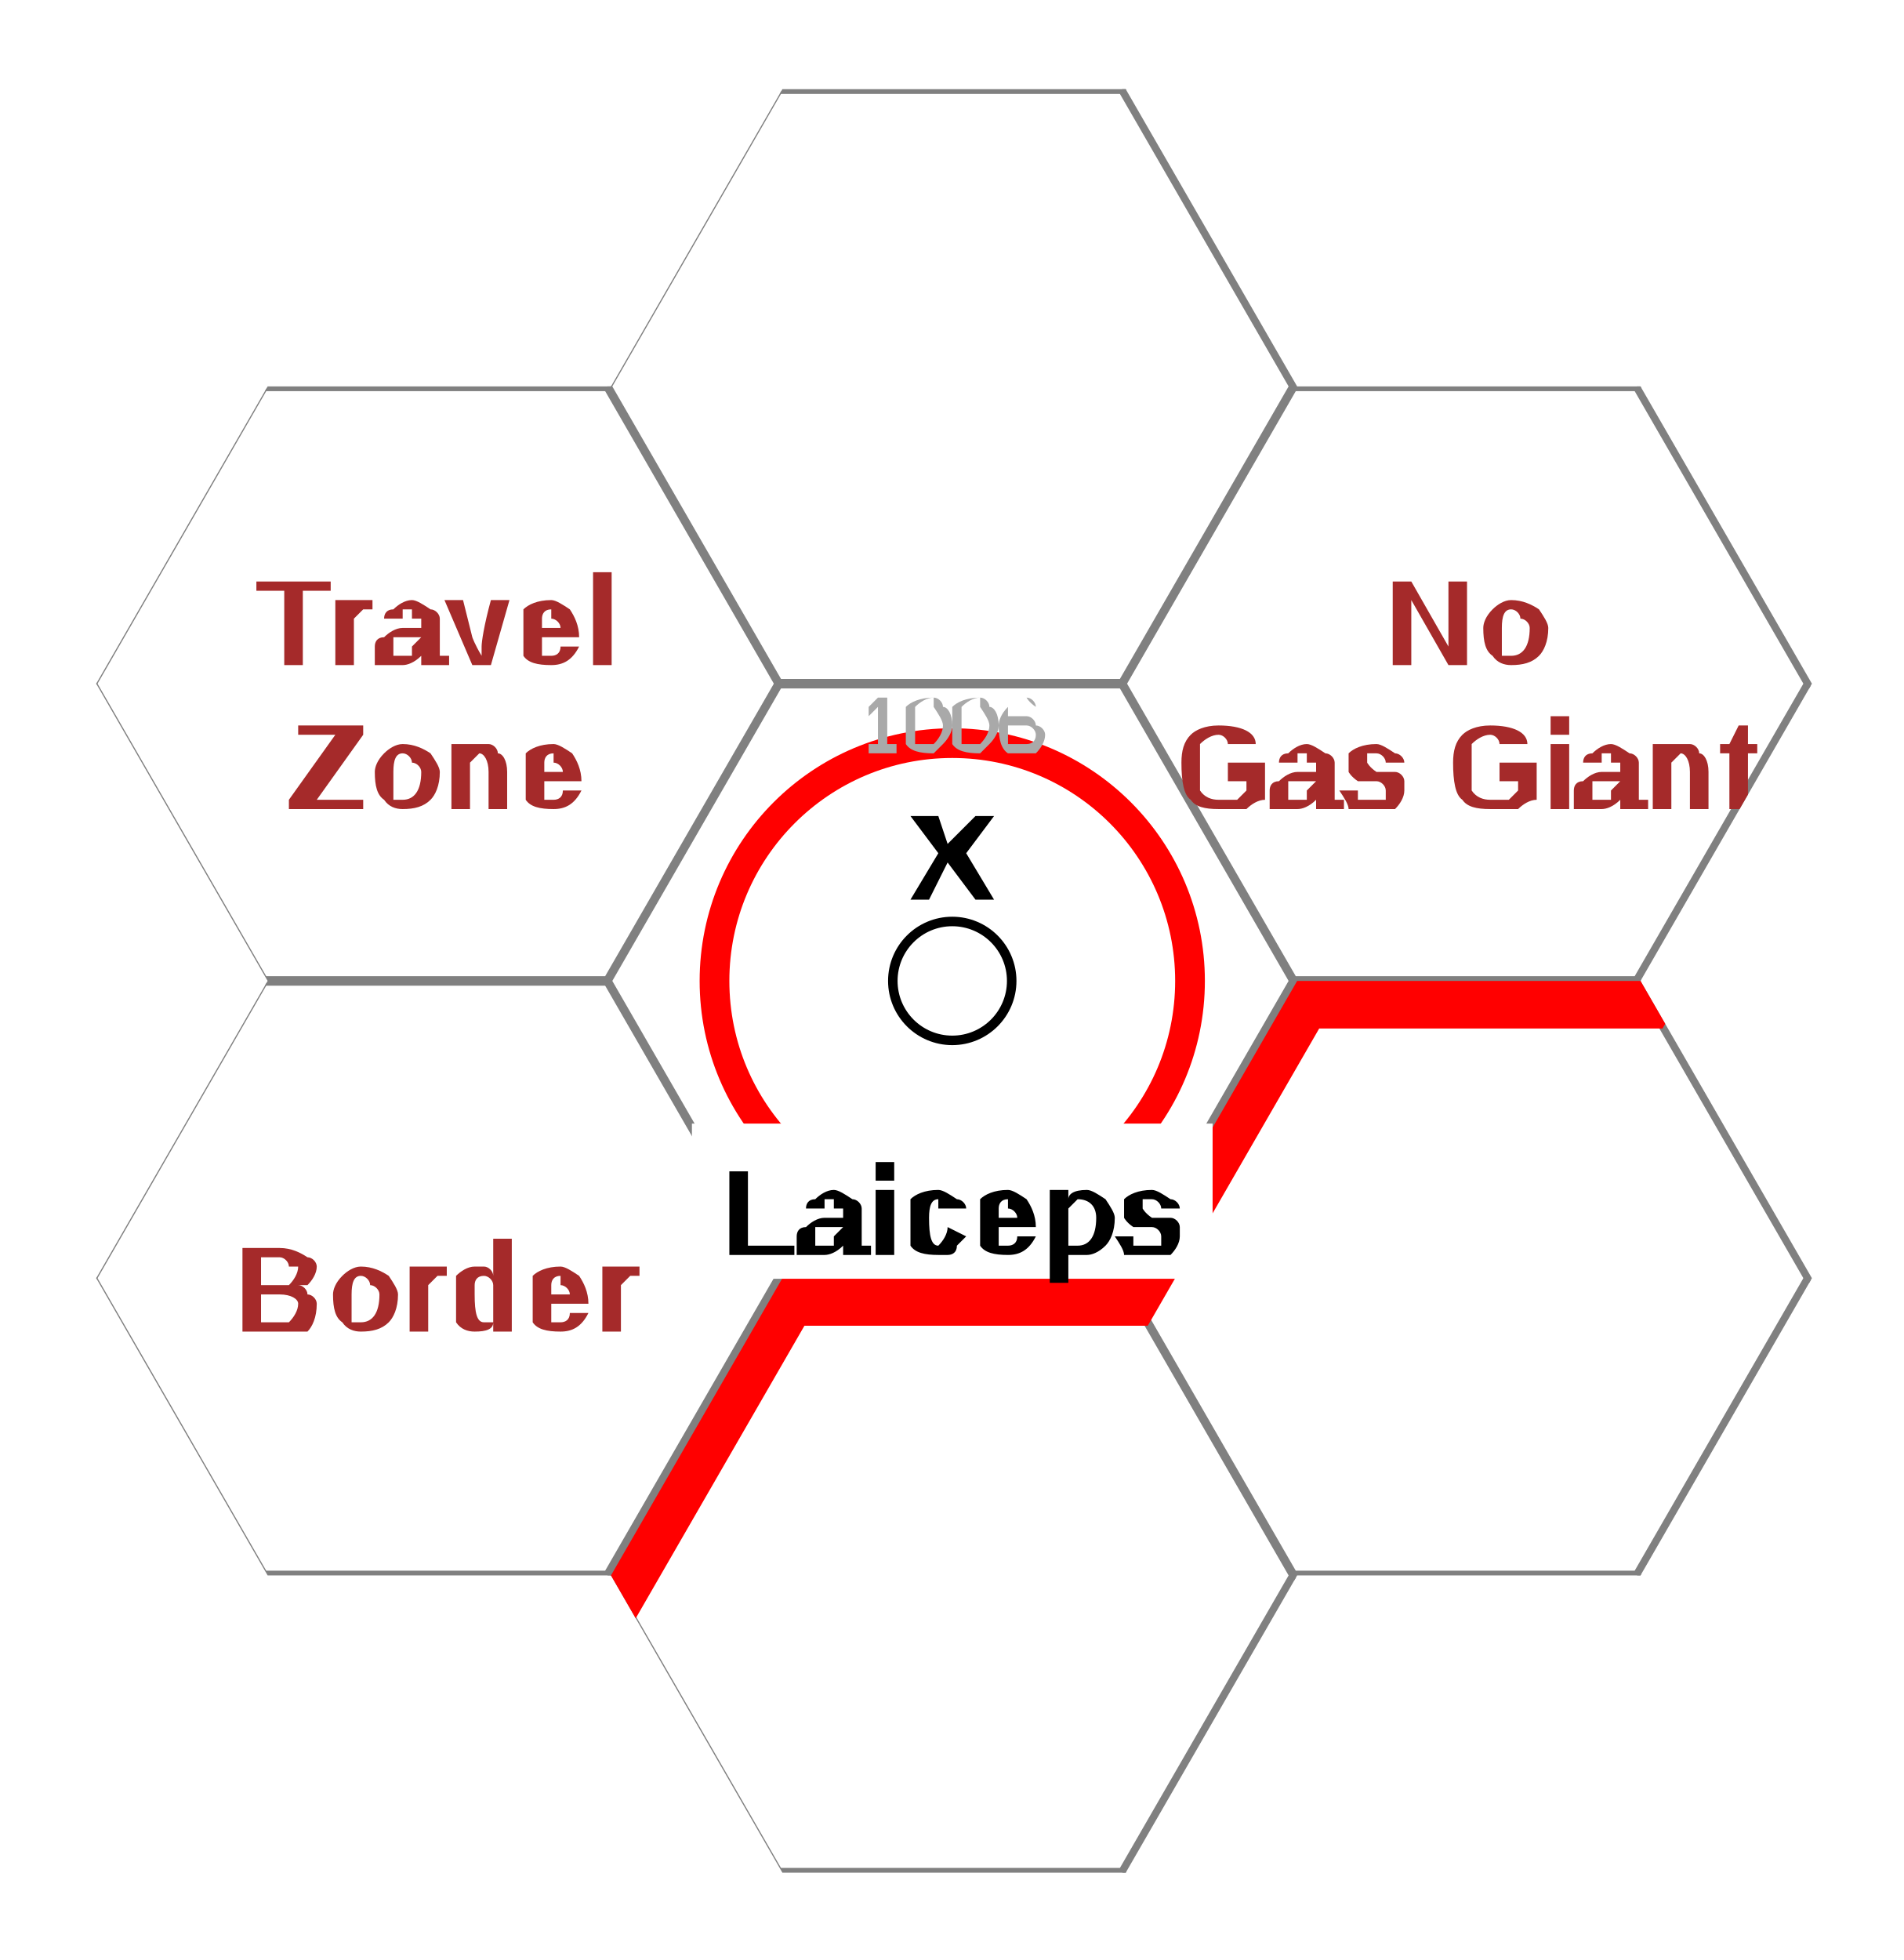
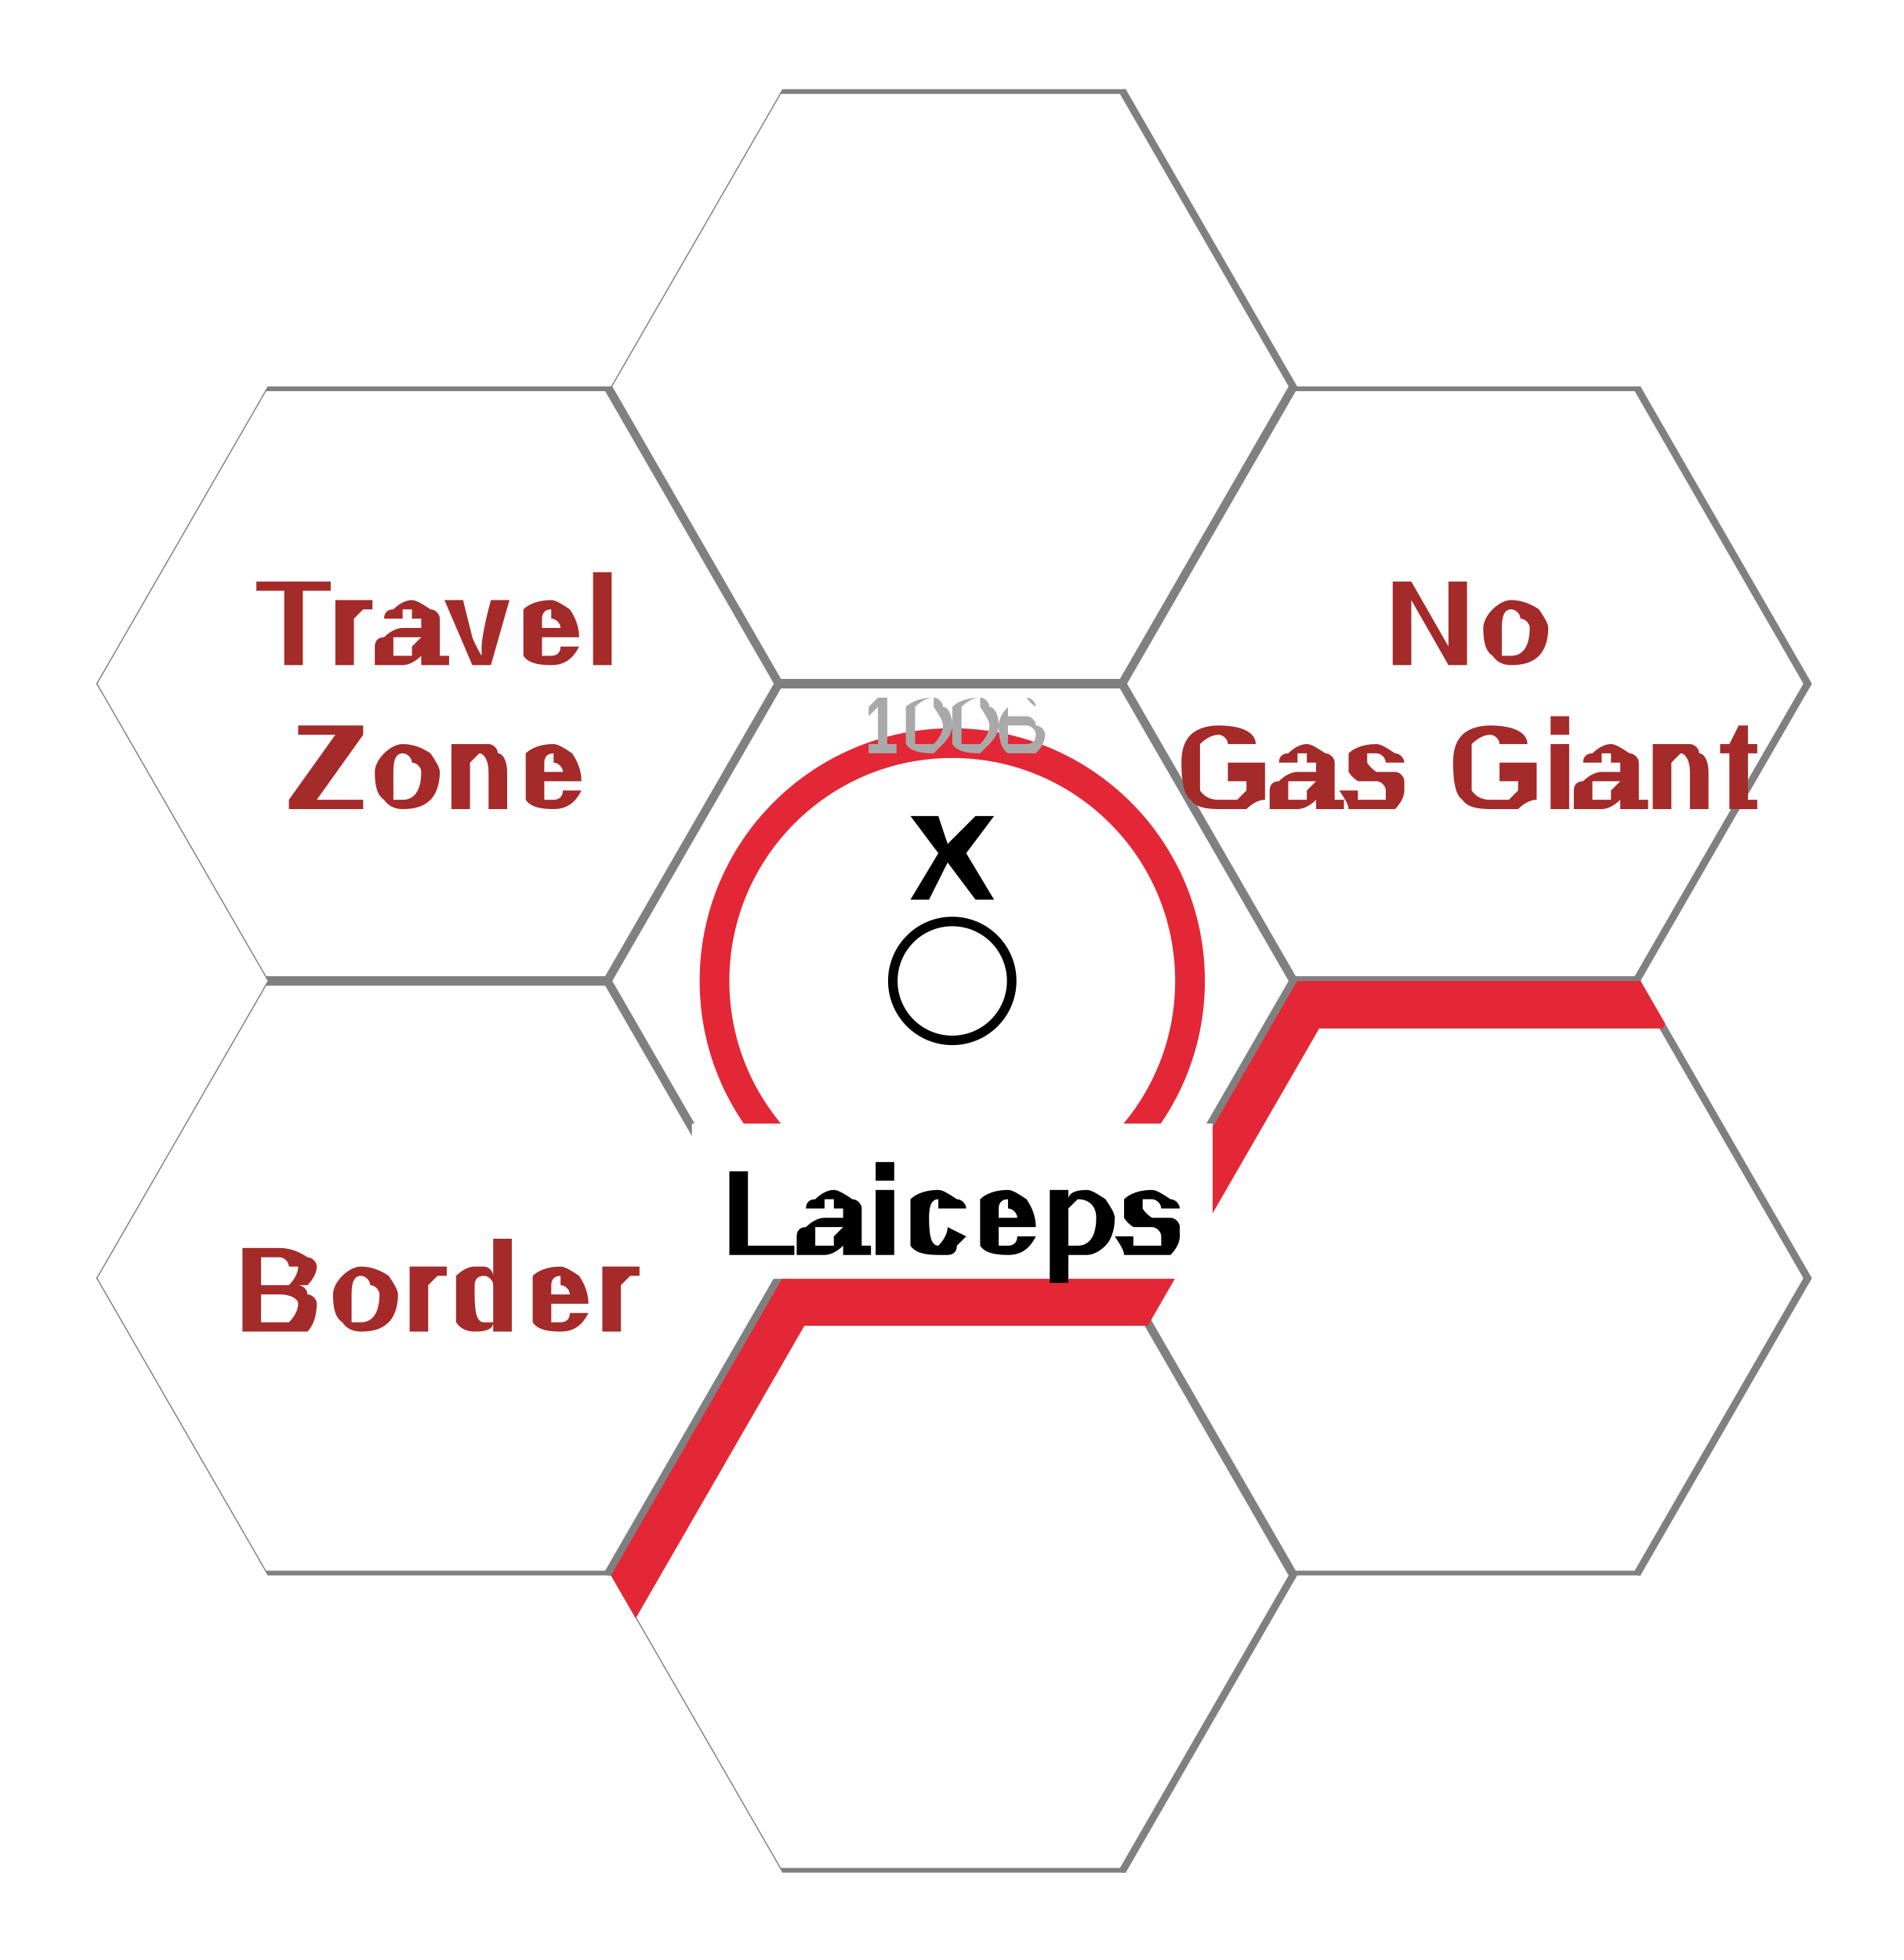
- <svg xmlns="http://www.w3.org/2000/svg" version="1.1" baseProfile="full" width="205" height="211">
+ <svg xmlns="http://www.w3.org/2000/svg" version="1.1" baseProfile="full" width="205" height="211" viewBox="0 0 205 211" clip="0 205 0 211">
  <defs>
    <clipPath id="did1">
      <path d="M1031.17,-354l-0.333,-0.5l0.333,-0.5h0.667l0.333,-0.5h0.667l0.333,0.5h0.667l0.333,0.5l-0.333,0.5l0.333,0.5l-0.333,0.5h-0.667l-0.333,0.5h-0.667l-0.333,-0.5h-0.667l-0.333,-0.5l0.333,-0.5Z" />
    </clipPath>
    <clipPath id="did2">
      <path d="M1023.17,-359l-0.333,-0.5l0.333,-0.5h0.667l0.333,0.5h0.667l0.333,-0.5h0.667l0.333,0.5h0.667l0.333,-0.5h0.667l0.333,0.5h0.667l0.333,-0.5h0.667l0.333,0.5h0.667l0.333,-0.5h0.667l0.333,0.5h0.667l0.333,-0.5h0.667l0.333,0.5h0.667l0.333,-0.5h0.667l0.333,0.5h0.667l0.333,-0.5h0.667l0.333,0.5h0.667l0.333,-0.5h0.667l0.333,0.5h0.667l0.333,-0.5h0.667l0.333,0.5h0.667l0.333,-0.5h0.667l0.333,0.5h0.667l0.333,-0.5h0.667l0.333,0.5h0.667l0.333,-0.5h0.667l0.333,0.5h0.667l0.333,-0.5h0.667l0.333,0.5h0.667l0.333,-0.5h0.667l0.333,0.5h0.667l0.333,-0.5h0.667l0.333,0.5h0.667l0.333,0.5l-0.333,0.5l0.333,0.5l-0.333,0.5l0.333,0.5l-0.333,0.5l0.333,0.5l-0.333,0.5l0.333,0.5l-0.333,0.5l0.333,0.5l-0.333,0.5l0.333,0.5l-0.333,0.5l0.333,0.5l-0.333,0.5l0.333,0.5l-0.333,0.5l0.333,0.5l-0.333,0.5l0.333,0.5l-0.333,0.5l0.333,0.5l-0.333,0.5l0.333,0.5l-0.333,0.5l0.333,0.5l-0.333,0.5l0.333,0.5l-0.333,0.5l0.333,0.5l-0.333,0.5l0.333,0.5l-0.333,0.5l0.333,0.5l-0.333,0.5l0.333,0.5l-0.333,0.5l0.333,0.5l-0.333,0.5l0.333,0.5l-0.333,0.5l0.333,0.5l-0.333,0.5l0.333,0.5l-0.333,0.5l0.333,0.5l-0.333,0.5l0.333,0.5l-0.333,0.5l0.333,0.5l-0.333,0.5l0.333,0.5l-0.333,0.5l0.333,0.5l-0.333,0.5l0.333,0.5l-0.333,0.5l0.333,0.5l-0.333,0.5l0.333,0.5l-0.333,0.5l0.333,0.5l-0.333,0.5l0.333,0.5l-0.333,0.5l0.333,0.5l-0.333,0.5l0.333,0.5l-0.333,0.5l0.333,0.5l-0.333,0.5l0.333,0.5l-0.333,0.5l0.333,0.5l-0.333,0.5l0.333,0.5l-0.333,0.5l0.333,0.5l-0.333,0.5h-0.667l-0.333,-0.5h-0.667l-0.333,0.5h-0.667l-0.333,-0.5h-0.667l-0.333,0.5h-0.667l-0.333,-0.5h-0.667l-0.333,0.5h-0.667l-0.333,-0.5h-0.667l-0.333,0.5h-0.667l-0.333,-0.5h-0.667l-0.333,0.5h-0.667l-0.333,-0.5h-0.667l-0.333,0.5h-0.667l-0.333,-0.5h-0.667l-0.333,0.5h-0.667l-0.333,-0.5h-0.667l-0.333,0.5h-0.667l-0.333,-0.5h-0.667l-0.333,0.5h-0.667l-0.333,-0.5h-0.667l-0.333,0.5h-0.667l-0.333,-0.5h-0.667l-0.333,0.5h-0.667l-0.333,-0.5h-0.667l-0.333,0.5h-0.667l-0.333,-0.5h-0.667l-0.333,0.5h-0.667l-0.333,-0.5h-0.667l-0.333,0.5h-0.667l-0.333,-0.5h-0.667l-0.333,0.5h-0.667l-0.333,-0.5h-0.667l-0.333,-0.5l0.333,-0.5l-0.333,-0.5l0.333,-0.5l-0.333,-0.5l0.333,-0.5l-0.333,-0.5l0.333,-0.5l-0.333,-0.5l0.333,-0.5l-0.333,-0.5l0.333,-0.5l-0.333,-0.5l0.333,-0.5l-0.333,-0.5l0.333,-0.5l-0.333,-0.5l0.333,-0.5l-0.333,-0.5l0.333,-0.5l-0.333,-0.5l0.333,-0.5l-0.333,-0.5l0.333,-0.5l-0.333,-0.5l0.333,-0.5l-0.333,-0.5l0.333,-0.5l-0.333,-0.5l0.333,-0.5l-0.333,-0.5l0.333,-0.5l-0.333,-0.5l0.333,-0.5l-0.333,-0.5l0.333,-0.5l-0.333,-0.5l0.333,-0.5l-0.333,-0.5l0.333,-0.5l-0.333,-0.5l0.333,-0.5l-0.333,-0.5l0.333,-0.5l-0.333,-0.5l0.333,-0.5l-0.333,-0.5l0.333,-0.5l-0.333,-0.5l0.333,-0.5l-0.333,-0.5l0.333,-0.5l-0.333,-0.5l0.333,-0.5l-0.333,-0.5l0.333,-0.5l-0.333,-0.5l0.333,-0.5l-0.333,-0.5l0.333,-0.5l-0.333,-0.5l0.333,-0.5l-0.333,-0.5l0.333,-0.5l-0.333,-0.5l0.333,-0.5l-0.333,-0.5l0.333,-0.5l-0.333,-0.5l0.333,-0.5l-0.333,-0.5l0.333,-0.5l-0.333,-0.5l0.333,-0.5l-0.333,-0.5l0.333,-0.5l-0.333,-0.5l0.333,-0.5Z" />
    </clipPath>
    <clipPath id="did3">
+       <path d="M1023.17,-359l-0.333,-0.5l0.333,-0.5h0.667l0.333,0.5h0.667l0.333,-0.5h0.667l0.333,0.5h0.667l0.333,-0.5h0.667l0.333,0.5h0.667l0.333,-0.5h0.667l0.333,0.5h0.667l0.333,-0.5h0.667l0.333,0.5h0.667l0.333,-0.5h0.667l0.333,0.5h0.667l0.333,-0.5h0.667l0.333,0.5h0.667l0.333,-0.5h0.667l0.333,0.5h0.667l0.333,-0.5h0.667l0.333,0.5h0.667l0.333,-0.5h0.667l0.333,0.5h0.667l0.333,-0.5h0.667l0.333,0.5h0.667l0.333,-0.5h0.667l0.333,0.5h0.667l0.333,-0.5h0.667l0.333,0.5h0.667l0.333,-0.5h0.667l0.333,0.5h0.667l0.333,-0.5h0.667l0.333,0.5h0.667l0.333,-0.5h0.667l0.333,0.5h0.667l0.333,0.5l-0.333,0.5l0.333,0.5l-0.333,0.5l0.333,0.5l-0.333,0.5l0.333,0.5l-0.333,0.5l0.333,0.5l-0.333,0.5l0.333,0.5l-0.333,0.5l0.333,0.5l-0.333,0.5l0.333,0.5l-0.333,0.5l0.333,0.5l-0.333,0.5l0.333,0.5l-0.333,0.5l0.333,0.5l-0.333,0.5l0.333,0.5l-0.333,0.5l0.333,0.5l-0.333,0.5l0.333,0.5l-0.333,0.5l0.333,0.5l-0.333,0.5l0.333,0.5l-0.333,0.5l0.333,0.5l-0.333,0.5l0.333,0.5l-0.333,0.5l0.333,0.5l-0.333,0.5l0.333,0.5l-0.333,0.5l0.333,0.5l-0.333,0.5l0.333,0.5l-0.333,0.5l0.333,0.5l-0.333,0.5l0.333,0.5l-0.333,0.5l0.333,0.5l-0.333,0.5l0.333,0.5l-0.333,0.5l0.333,0.5l-0.333,0.5l0.333,0.5l-0.333,0.5l0.333,0.5l-0.333,0.5l0.333,0.5l-0.333,0.5l0.333,0.5l-0.333,0.5l0.333,0.5l-0.333,0.5l0.333,0.5l-0.333,0.5l0.333,0.5l-0.333,0.5l0.333,0.5l-0.333,0.5l0.333,0.5l-0.333,0.5l0.333,0.5l-0.333,0.5l0.333,0.5l-0.333,0.5l0.333,0.5l-0.333,0.5l0.333,0.5l-0.333,0.5h-0.667l-0.333,-0.5h-0.667l-0.333,0.5h-0.667l-0.333,-0.5h-0.667l-0.333,0.5h-0.667l-0.333,-0.5h-0.667l-0.333,0.5h-0.667l-0.333,-0.5h-0.667l-0.333,0.5h-0.667l-0.333,-0.5h-0.667l-0.333,0.5h-0.667l-0.333,-0.5h-0.667l-0.333,0.5h-0.667l-0.333,-0.5h-0.667l-0.333,0.5h-0.667l-0.333,-0.5h-0.667l-0.333,0.5h-0.667l-0.333,-0.5h-0.667l-0.333,0.5h-0.667l-0.333,-0.5h-0.667l-0.333,0.5h-0.667l-0.333,-0.5h-0.667l-0.333,0.5h-0.667l-0.333,-0.5h-0.667l-0.333,0.5h-0.667l-0.333,-0.5h-0.667l-0.333,0.5h-0.667l-0.333,-0.5h-0.667l-0.333,0.5h-0.667l-0.333,-0.5h-0.667l-0.333,0.5h-0.667l-0.333,-0.5h-0.667l-0.333,-0.5l0.333,-0.5l-0.333,-0.5l0.333,-0.5l-0.333,-0.5l0.333,-0.5l-0.333,-0.5l0.333,-0.5l-0.333,-0.5l0.333,-0.5l-0.333,-0.5l0.333,-0.5l-0.333,-0.5l0.333,-0.5l-0.333,-0.5l0.333,-0.5l-0.333,-0.5l0.333,-0.5l-0.333,-0.5l0.333,-0.5l-0.333,-0.5l0.333,-0.5l-0.333,-0.5l0.333,-0.5l-0.333,-0.5l0.333,-0.5l-0.333,-0.5l0.333,-0.5l-0.333,-0.5l0.333,-0.5l-0.333,-0.5l0.333,-0.5l-0.333,-0.5l0.333,-0.5l-0.333,-0.5l0.333,-0.5l-0.333,-0.5l0.333,-0.5l-0.333,-0.5l0.333,-0.5l-0.333,-0.5l0.333,-0.5l-0.333,-0.5l0.333,-0.5l-0.333,-0.5l0.333,-0.5l-0.333,-0.5l0.333,-0.5l-0.333,-0.5l0.333,-0.5l-0.333,-0.5l0.333,-0.5l-0.333,-0.5l0.333,-0.5l-0.333,-0.5l0.333,-0.5l-0.333,-0.5l0.333,-0.5l-0.333,-0.5l0.333,-0.5l-0.333,-0.5l0.333,-0.5l-0.333,-0.5l0.333,-0.5l-0.333,-0.5l0.333,-0.5l-0.333,-0.5l0.333,-0.5l-0.333,-0.5l0.333,-0.5l-0.333,-0.5l0.333,-0.5l-0.333,-0.5l0.333,-0.5l-0.333,-0.5l0.333,-0.5l-0.333,-0.5l0.333,-0.5Z" />
+     </clipPath>
+     <clipPath id="did4">
      <path d="M1031.17,-352l-0.333,-0.5l0.333,-0.5h0.667l0.333,-0.5h0.667l0.333,-0.5h0.667l0.333,-0.5h0.667l0.333,0.5l-0.333,0.5l0.333,0.5l-0.333,0.5l0.333,0.5l-0.333,0.5h-0.667l-0.333,0.5h-0.667l-0.333,0.5h-0.667l-0.333,0.5h-0.667l-0.333,-0.5l0.333,-0.5l-0.333,-0.5l0.333,-0.5Z" />
+     </clipPath>
+     <clipPath id="did5">
+       <path d="M1031.17,-354l-0.333,-0.5l0.333,-0.5h0.667l0.333,-0.5h0.667l0.333,0.5h0.667l0.333,0.5l-0.333,0.5l0.333,0.5l-0.333,0.5h-0.667l-0.333,0.5h-0.667l-0.333,-0.5h-0.667l-0.333,-0.5l0.333,-0.5Z" />
+     </clipPath>
+     <clipPath id="did6">
+       <path d="M1031.17,-354l-0.333,-0.5l0.333,-0.5h0.667l0.333,-0.5h0.667l0.333,0.5h0.667l0.333,0.5l-0.333,0.5l0.333,0.5l-0.333,0.5h-0.667l-0.333,0.5h-0.667l-0.333,-0.5h-0.667l-0.333,-0.5l0.333,-0.5Z" />
    </clipPath>
  </defs>
  <g fill="None" stroke="None" transform="matrix(1,0,0,1,0,0) matrix(55.4256,0,0,64,-57124.4,22761.6)">
    <g clip-path="url(#did1)">
      <rect x="1030.65" y="-355.65" width="3.7" height="3.3" fill="rgb(255,255,255)" />
      <path d="M1028.83,-356.5v0l0.333,0.5h0.667l0.333,-0.5" stroke="rgb(128,128,128)" stroke-width="0.016" />
      <path d="M1028.83,-355.5v0l0.333,0.5h0.667l0.333,-0.5" stroke="rgb(128,128,128)" stroke-width="0.016" />
      <path d="M1028.83,-354.5v0l0.333,0.5h0.667l0.333,-0.5" stroke="rgb(128,128,128)" stroke-width="0.016" />
      <path d="M1028.83,-353.5v0l0.333,0.5h0.667l0.333,-0.5" stroke="rgb(128,128,128)" stroke-width="0.016" />
      <path d="M1028.83,-352.5v0l0.333,0.5h0.667l0.333,-0.5" stroke="rgb(128,128,128)" stroke-width="0.016" />
      <path d="M1028.83,-351.5v0l0.333,0.5h0.667l0.333,-0.5" stroke="rgb(128,128,128)" stroke-width="0.016" />
      <path d="M1029.83,-356v0l0.333,0.5h0.667l0.333,-0.5" stroke="rgb(128,128,128)" stroke-width="0.016" />
      <path d="M1029.83,-355v0l0.333,0.5h0.667l0.333,-0.5" stroke="rgb(128,128,128)" stroke-width="0.016" />
      <path d="M1029.83,-354v0l0.333,0.5h0.667l0.333,-0.5" stroke="rgb(128,128,128)" stroke-width="0.016" />
      <path d="M1029.83,-353v0l0.333,0.5h0.667l0.333,-0.5" stroke="rgb(128,128,128)" stroke-width="0.016" />
      <path d="M1029.83,-352v0l0.333,0.5h0.667l0.333,-0.5" stroke="rgb(128,128,128)" stroke-width="0.016" />
      <path d="M1029.83,-351v0l0.333,0.5h0.667l0.333,-0.5" stroke="rgb(128,128,128)" stroke-width="0.016" />
      <path d="M1030.83,-356.5v0l0.333,0.5h0.667l0.333,-0.5" stroke="rgb(128,128,128)" stroke-width="0.016" />
      <path d="M1030.83,-355.5v0l0.333,0.5h0.667l0.333,-0.5" stroke="rgb(128,128,128)" stroke-width="0.016" />
      <path d="M1030.83,-354.5v0l0.333,0.5h0.667l0.333,-0.5" stroke="rgb(128,128,128)" stroke-width="0.016" />
      <path d="M1030.83,-353.5v0l0.333,0.5h0.667l0.333,-0.5" stroke="rgb(128,128,128)" stroke-width="0.016" />
      <path d="M1030.83,-352.5v0l0.333,0.5h0.667l0.333,-0.5" stroke="rgb(128,128,128)" stroke-width="0.016" />
      <path d="M1030.83,-351.5v0l0.333,0.5h0.667l0.333,-0.5" stroke="rgb(128,128,128)" stroke-width="0.016" />
      <path d="M1031.83,-356v0l0.333,0.5h0.667l0.333,-0.5" stroke="rgb(128,128,128)" stroke-width="0.016" />
      <path d="M1031.83,-355v0l0.333,0.5h0.667l0.333,-0.5" stroke="rgb(128,128,128)" stroke-width="0.016" />
      <path d="M1031.83,-354v0l0.333,0.5h0.667l0.333,-0.5" stroke="rgb(128,128,128)" stroke-width="0.016" />
      <path d="M1031.83,-353v0l0.333,0.5h0.667l0.333,-0.5" stroke="rgb(128,128,128)" stroke-width="0.016" />
      <path d="M1031.83,-352v0l0.333,0.5h0.667l0.333,-0.5" stroke="rgb(128,128,128)" stroke-width="0.016" />
      <path d="M1031.83,-351v0l0.333,0.5h0.667l0.333,-0.5" stroke="rgb(128,128,128)" stroke-width="0.016" />
      <path d="M1032.83,-356.5v0l0.333,0.5h0.667l0.333,-0.5" stroke="rgb(128,128,128)" stroke-width="0.016" />
      <path d="M1032.83,-355.5v0l0.333,0.5h0.667l0.333,-0.5" stroke="rgb(128,128,128)" stroke-width="0.016" />
      <path d="M1032.83,-354.5v0l0.333,0.5h0.667l0.333,-0.5" stroke="rgb(128,128,128)" stroke-width="0.016" />
      <path d="M1032.83,-353.5v0l0.333,0.5h0.667l0.333,-0.5" stroke="rgb(128,128,128)" stroke-width="0.016" />
      <path d="M1032.83,-352.5v0l0.333,0.5h0.667l0.333,-0.5" stroke="rgb(128,128,128)" stroke-width="0.016" />
      <path d="M1032.83,-351.5v0l0.333,0.5h0.667l0.333,-0.5" stroke="rgb(128,128,128)" stroke-width="0.016" />
      <path d="M1033.83,-356v0l0.333,0.5h0.667l0.333,-0.5" stroke="rgb(128,128,128)" stroke-width="0.016" />
      <path d="M1033.83,-355v0l0.333,0.5h0.667l0.333,-0.5" stroke="rgb(128,128,128)" stroke-width="0.016" />
      <path d="M1033.83,-354v0l0.333,0.5h0.667l0.333,-0.5" stroke="rgb(128,128,128)" stroke-width="0.016" />
      <path d="M1033.83,-353v0l0.333,0.5h0.667l0.333,-0.5" stroke="rgb(128,128,128)" stroke-width="0.016" />
      <path d="M1033.83,-352v0l0.333,0.5h0.667l0.333,-0.5" stroke="rgb(128,128,128)" stroke-width="0.016" />
      <path d="M1033.83,-351v0l0.333,0.5h0.667l0.333,-0.5" stroke="rgb(128,128,128)" stroke-width="0.016" />
-       <g clip-path="url(#did2)">
-         <path clip-path="url(#did3)" d="M1031.17,-352l-0.333,-0.5l0.333,-0.5h0.667l0.333,-0.5h0.667l0.333,-0.5h0.667l0.333,-0.5h0.667l0.333,0.5l-0.333,0.5l0.333,0.5l-0.333,0.5l0.333,0.5l-0.333,0.5h-0.667l-0.333,0.5h-0.667l-0.333,0.5h-0.667l-0.333,0.5h-0.667l-0.333,-0.5l0.333,-0.5l-0.333,-0.5l0.333,-0.5Z" stroke="rgb(255,0,0)" stroke-width="0.16" />
+       <g clip-path="url(#did3)">
+         <path clip-path="url(#did4)" d="M1031.17,-352l-0.333,-0.5l0.333,-0.5h0.667l0.333,-0.5h0.667l0.333,-0.5h0.667l0.333,-0.5h0.667l0.333,0.5l-0.333,0.5l0.333,0.5l-0.333,0.5l0.333,0.5l-0.333,0.5h-0.667l-0.333,0.5h-0.667l-0.333,0.5h-0.667l-0.333,0.5h-0.667l-0.333,-0.5l0.333,-0.5l-0.333,-0.5l0.333,-0.5Z" stroke="rgb(227,39,54)" stroke-width="0.16" />
      </g>
-       <line x1="1031.72" y1="-356.612" x2="1032.28" y2="-356.888" stroke="rgb(0,128,0)" stroke-width="0.08" />
-       <g transform="translate(1028.5,-359) scale(1.1547 1)">
-         <text font-family="Arial" font-size="0.35" font-weight="bold" text-anchor="middle" x="0" y="-0.052" fill="rgb(165,42,42)">World</text>
-         <text font-family="Arial" font-size="0.35" font-weight="bold" text-anchor="middle" x="0" y="0.35" fill="rgb(165,42,42)">Characteristics</text>
+       <line x1="1031.72" y1="-356.612" x2="1032.28" y2="-356.888" stroke="rgb(4,129,4)" stroke-width="0.08" />
+     </g>
+     <g transform="translate(1028.5,-359) scale(1.1547 1)">
+       <text font-family="Arial" font-size="0.35" font-weight="bold" text-anchor="middle" x="0" y="-0.052" fill="rgb(165,42,42)">World</text>
+       <text font-family="Arial" font-size="0.35" font-weight="bold" text-anchor="middle" x="0" y="0.35" fill="rgb(165,42,42)">Characteristics</text>
+     </g>
+     <text transform="translate(1028.5,-355) scale(1.1547 1)" font-family="Arial" font-size="0.35" font-weight="bold" text-anchor="middle" x="0" y="0.149" fill="rgb(165,42,42)">Population</text>
+     <text transform="translate(1036.5,-359) scale(1.1547 1)" font-family="Arial" font-size="0.35" font-weight="bold" text-anchor="middle" x="0" y="0.149" fill="rgb(165,42,42)">Travel Zones</text>
+     <text transform="translate(1036.5,-355) scale(1.1547 1)" font-family="Arial" font-size="0.35" font-weight="bold" text-anchor="middle" x="0" y="0.149" fill="rgb(165,42,42)">Bases</text>
+     <text transform="translate(1032.5,-359) scale(1.1547 1)" font-family="Arial" font-size="0.35" font-weight="bold" text-anchor="middle" x="0" y="0.149" fill="rgb(165,42,42)">Map Legend</text>
+     <g transform="translate(1032.5,-358) scale(1.1547 1)">
+       <text font-family="Arial" font-size="0.21" font-weight="bold" text-anchor="middle" x="0" y="-0.031" fill="rgb(165,42,42)">Starport</text>
+       <text font-family="Arial" font-size="0.21" font-weight="bold" text-anchor="middle" x="0" y="0.21" fill="rgb(165,42,42)">Type</text>
+     </g>
+     <text transform="translate(1033.5,-357.5) scale(1.1547 1)" font-family="Arial" font-size="0.21" font-weight="bold" text-anchor="middle" x="0" y="0.089" fill="rgb(165,42,42)">Gas Giant</text>
+     <g transform="translate(1033.5,-356.5) scale(1.1547 1)">
+       <text font-family="Arial" font-size="0.21" font-weight="bold" text-anchor="middle" x="0" y="-0.031" fill="rgb(165,42,42)" />
+       <text font-family="Arial" font-size="0.21" font-weight="bold" text-anchor="middle" x="0" y="0.21" fill="rgb(165,42,42)">Allegiance</text>
+     </g>
+     <g transform="translate(1032.5,-356) scale(1.1547 1)">
+       <text font-family="Arial" font-size="0.21" font-weight="bold" text-anchor="middle" x="0" y="-0.031" fill="rgb(165,42,42)">World</text>
+       <text font-family="Arial" font-size="0.21" font-weight="bold" text-anchor="middle" x="0" y="0.21" fill="rgb(165,42,42)">Name</text>
+     </g>
+     <g transform="translate(1031.5,-356.5) scale(1.1547 1)">
+       <text font-family="Arial" font-size="0.21" font-weight="bold" text-anchor="middle" x="0" y="-0.031" fill="rgb(165,42,42)">X-Boat</text>
+       <text font-family="Arial" font-size="0.21" font-weight="bold" text-anchor="middle" x="0" y="0.21" fill="rgb(165,42,42)">Route</text>
+     </g>
+     <text transform="translate(1031.5,-357.5) scale(1.1547 1)" font-family="Arial" font-size="0.21" font-weight="bold" text-anchor="middle" x="0" y="0.089" fill="rgb(165,42,42)">Bases</text>
+     <g transform="translate(1033.5,-354.5) scale(1.1547 1)">
+       <text font-family="Arial" font-size="0.21" font-weight="bold" text-anchor="middle" x="0" y="-0.031" fill="rgb(165,42,42)">No</text>
+       <text font-family="Arial" font-size="0.21" font-weight="bold" text-anchor="middle" x="0" y="0.21" fill="rgb(165,42,42)">Gas Giant</text>
+     </g>
+     <g transform="translate(1031.5,-354.5) scale(1.1547 1)">
+       <text font-family="Arial" font-size="0.21" font-weight="bold" text-anchor="middle" x="0" y="-0.031" fill="rgb(165,42,42)">Travel</text>
+       <text font-family="Arial" font-size="0.21" font-weight="bold" text-anchor="middle" x="0" y="0.21" fill="rgb(165,42,42)">Zone</text>
+     </g>
+     <text transform="translate(1031.5,-353.5) scale(1.1547 1)" font-family="Arial" font-size="0.21" font-weight="bold" text-anchor="middle" x="0" y="0.089" fill="rgb(165,42,42)">Border</text>
+     <g clip-path="url(#did5)">
+       <g transform="translate(1032.5,-354) scale(1.1547 1)">
+         <circle r="0.4" cx="0" cy="0" stroke="rgb(227,39,54)" stroke-width="0.05" />
+         <text font-family="Arial" font-size="0.14" text-anchor="middle" x="0" y="-0.381" fill="rgb(169,169,169)">1006</text>
      </g>
-       <text transform="translate(1028.5,-355) scale(1.1547 1)" font-family="Arial" font-size="0.35" font-weight="bold" text-anchor="middle" x="0" y="0.149" fill="rgb(165,42,42)">Population</text>
-       <text transform="translate(1036.5,-359) scale(1.1547 1)" font-family="Arial" font-size="0.35" font-weight="bold" text-anchor="middle" x="0" y="0.149" fill="rgb(165,42,42)">Travel Zones</text>
-       <text transform="translate(1036.5,-355) scale(1.1547 1)" font-family="Arial" font-size="0.35" font-weight="bold" text-anchor="middle" x="0" y="0.149" fill="rgb(165,42,42)">Bases</text>
-       <text transform="translate(1032.5,-359) scale(1.1547 1)" font-family="Arial" font-size="0.35" font-weight="bold" text-anchor="middle" x="0" y="0.149" fill="rgb(165,42,42)">Map Legend</text>
-       <g transform="translate(1032.5,-358) scale(1.1547 1)">
-         <text font-family="Arial" font-size="0.21" font-weight="bold" text-anchor="middle" x="0" y="-0.031" fill="rgb(165,42,42)">Starport</text>
-         <text font-family="Arial" font-size="0.21" font-weight="bold" text-anchor="middle" x="0" y="0.21" fill="rgb(165,42,42)">Type</text>
-       </g>
-       <text transform="translate(1033.5,-357.5) scale(1.1547 1)" font-family="Arial" font-size="0.21" font-weight="bold" text-anchor="middle" x="0" y="0.089" fill="rgb(165,42,42)">Gas Giant</text>
-       <g transform="translate(1033.5,-356.5) scale(1.1547 1)">
-         <text font-family="Arial" font-size="0.21" font-weight="bold" text-anchor="middle" x="0" y="-0.031" fill="rgb(165,42,42)" />
-         <text font-family="Arial" font-size="0.21" font-weight="bold" text-anchor="middle" x="0" y="0.21" fill="rgb(165,42,42)">Allegiance</text>
-       </g>
-       <g transform="translate(1032.5,-356) scale(1.1547 1)">
-         <text font-family="Arial" font-size="0.21" font-weight="bold" text-anchor="middle" x="0" y="-0.031" fill="rgb(165,42,42)">World</text>
-         <text font-family="Arial" font-size="0.21" font-weight="bold" text-anchor="middle" x="0" y="0.21" fill="rgb(165,42,42)">Name</text>
-       </g>
-       <g transform="translate(1031.5,-356.5) scale(1.1547 1)">
-         <text font-family="Arial" font-size="0.21" font-weight="bold" text-anchor="middle" x="0" y="-0.031" fill="rgb(165,42,42)">X-Boat</text>
-         <text font-family="Arial" font-size="0.21" font-weight="bold" text-anchor="middle" x="0" y="0.21" fill="rgb(165,42,42)">Route</text>
-       </g>
-       <text transform="translate(1031.5,-357.5) scale(1.1547 1)" font-family="Arial" font-size="0.21" font-weight="bold" text-anchor="middle" x="0" y="0.089" fill="rgb(165,42,42)">Bases</text>
-       <g transform="translate(1033.5,-354.5) scale(1.1547 1)">
-         <text font-family="Arial" font-size="0.21" font-weight="bold" text-anchor="middle" x="0" y="-0.031" fill="rgb(165,42,42)">No</text>
-         <text font-family="Arial" font-size="0.21" font-weight="bold" text-anchor="middle" x="0" y="0.21" fill="rgb(165,42,42)">Gas Giant</text>
-       </g>
-       <g transform="translate(1031.5,-354.5) scale(1.1547 1)">
-         <text font-family="Arial" font-size="0.21" font-weight="bold" text-anchor="middle" x="0" y="-0.031" fill="rgb(165,42,42)">Travel</text>
-         <text font-family="Arial" font-size="0.21" font-weight="bold" text-anchor="middle" x="0" y="0.21" fill="rgb(165,42,42)">Zone</text>
-       </g>
-       <text transform="translate(1031.5,-353.5) scale(1.1547 1)" font-family="Arial" font-size="0.21" font-weight="bold" text-anchor="middle" x="0" y="0.089" fill="rgb(165,42,42)">Border</text>
    </g>
    <g transform="translate(1032.5,-354) scale(1.1547 1)">
-       <circle r="0.4" cx="0" cy="0" stroke="rgb(255,0,0)" stroke-width="0.05" />
-       <text font-family="Arial" font-size="0.14" text-anchor="middle" x="0" y="-0.381" fill="rgb(169,169,169)">1006</text>
-     </g>
-     <g transform="translate(1032.5,-354) scale(1.1547 1)">
-       <rect x="-0.438" y="0.24" width="0.876" height="0.261" fill="rgb(255,255,255)" />
-       <text font-family="Arial" font-size="0.21" font-weight="bold" text-anchor="middle" x="0" y="0.459" fill="rgb(0,0,0)">Laiceps</text>
      <rect x="-0.107" y="-0.355" width="0.214" height="0.261" fill="rgb(255,255,255)" />
      <text font-family="Arial" font-size="0.21" font-weight="bold" text-anchor="middle" x="0" y="-0.136" fill="rgb(0,0,0)">X</text>
      <circle r="0.1" cx="0" cy="0" stroke="rgb(0,0,0)" stroke-width="0.016" fill="rgb(255,255,255)" />
+       <rect x="-0.438" y="0.24" width="0.876" height="0.261" fill="rgb(255,255,255)" />
+       <text font-family="Arial" font-size="0.21" font-weight="bold" text-anchor="middle" x="0" y="0.459" fill="rgb(0,0,0)">Laiceps</text>
    </g>
  </g>
</svg>
